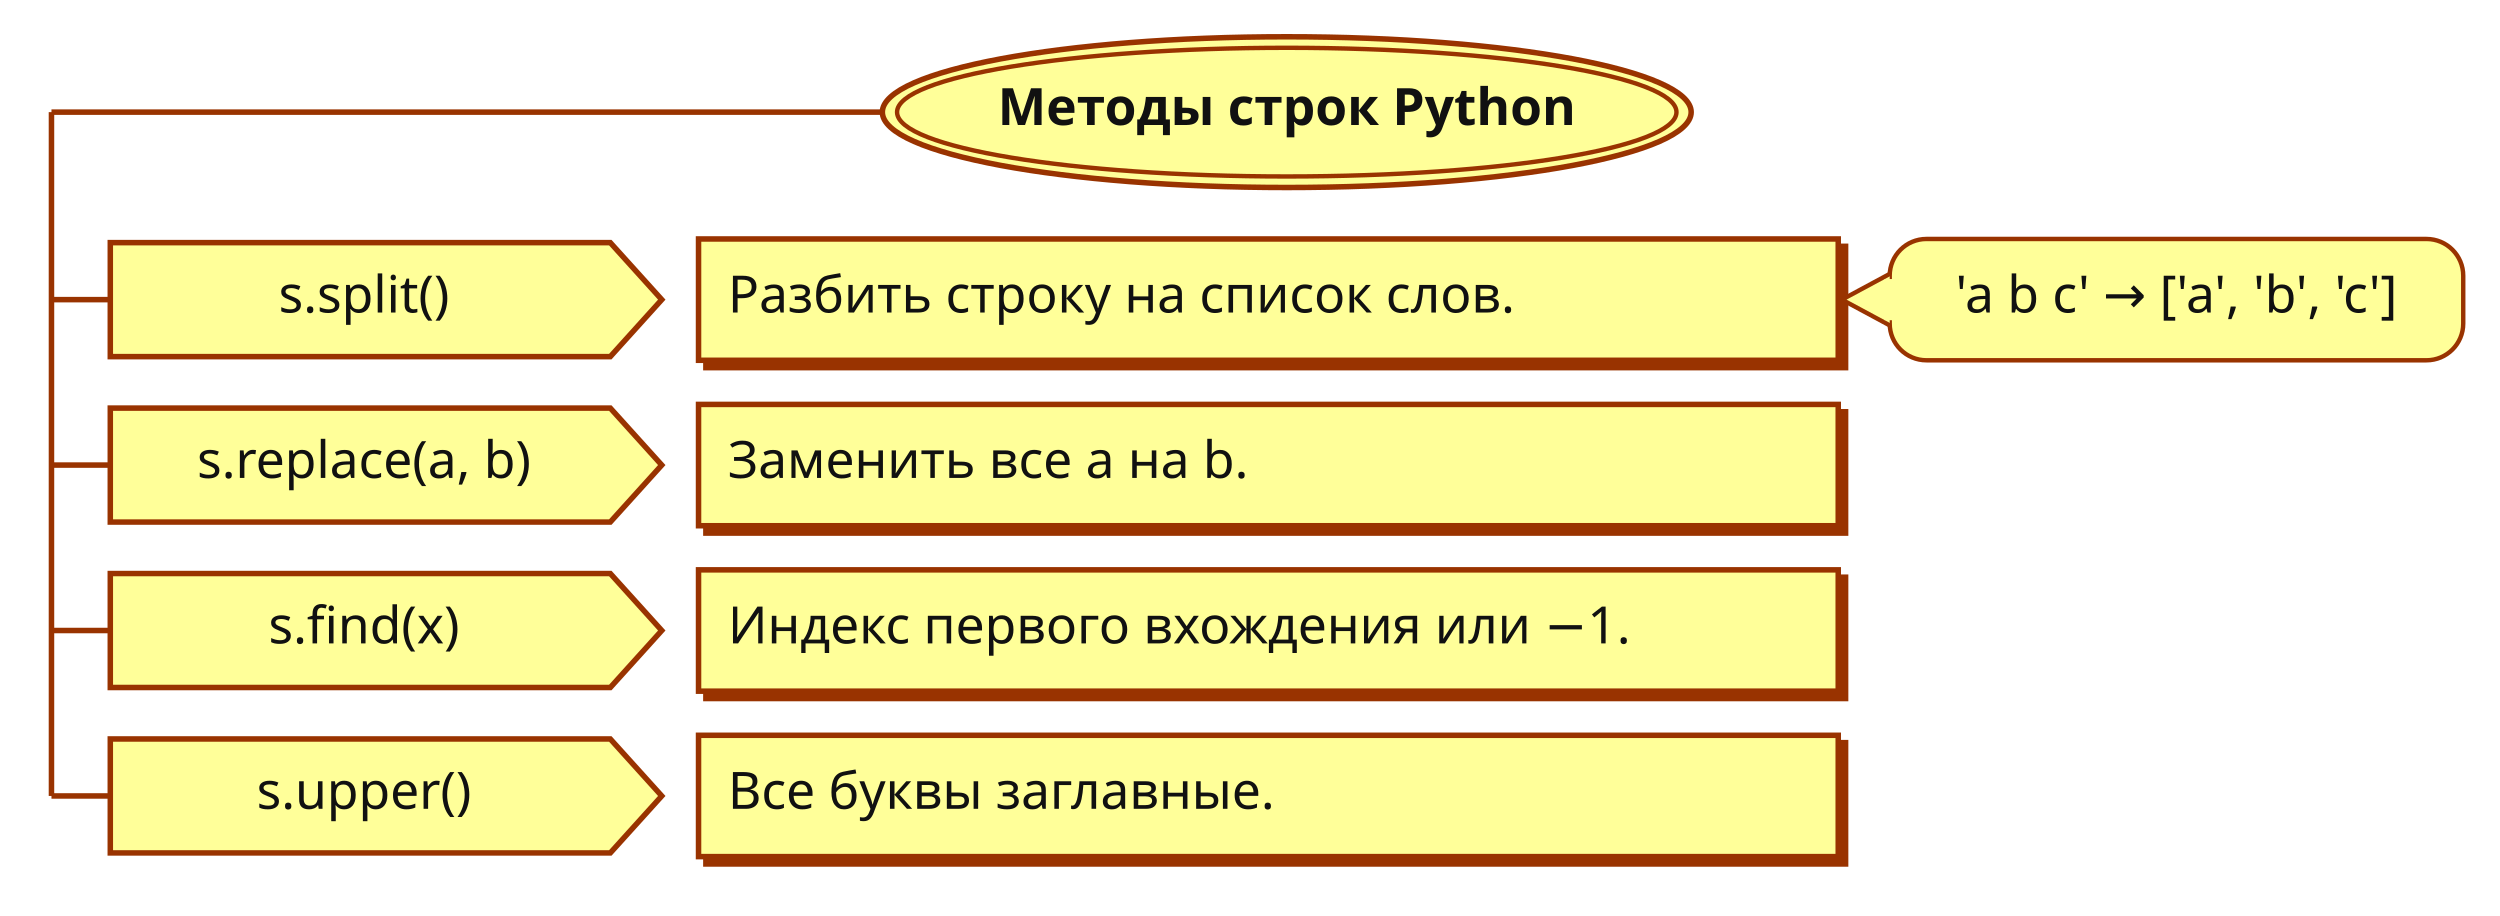
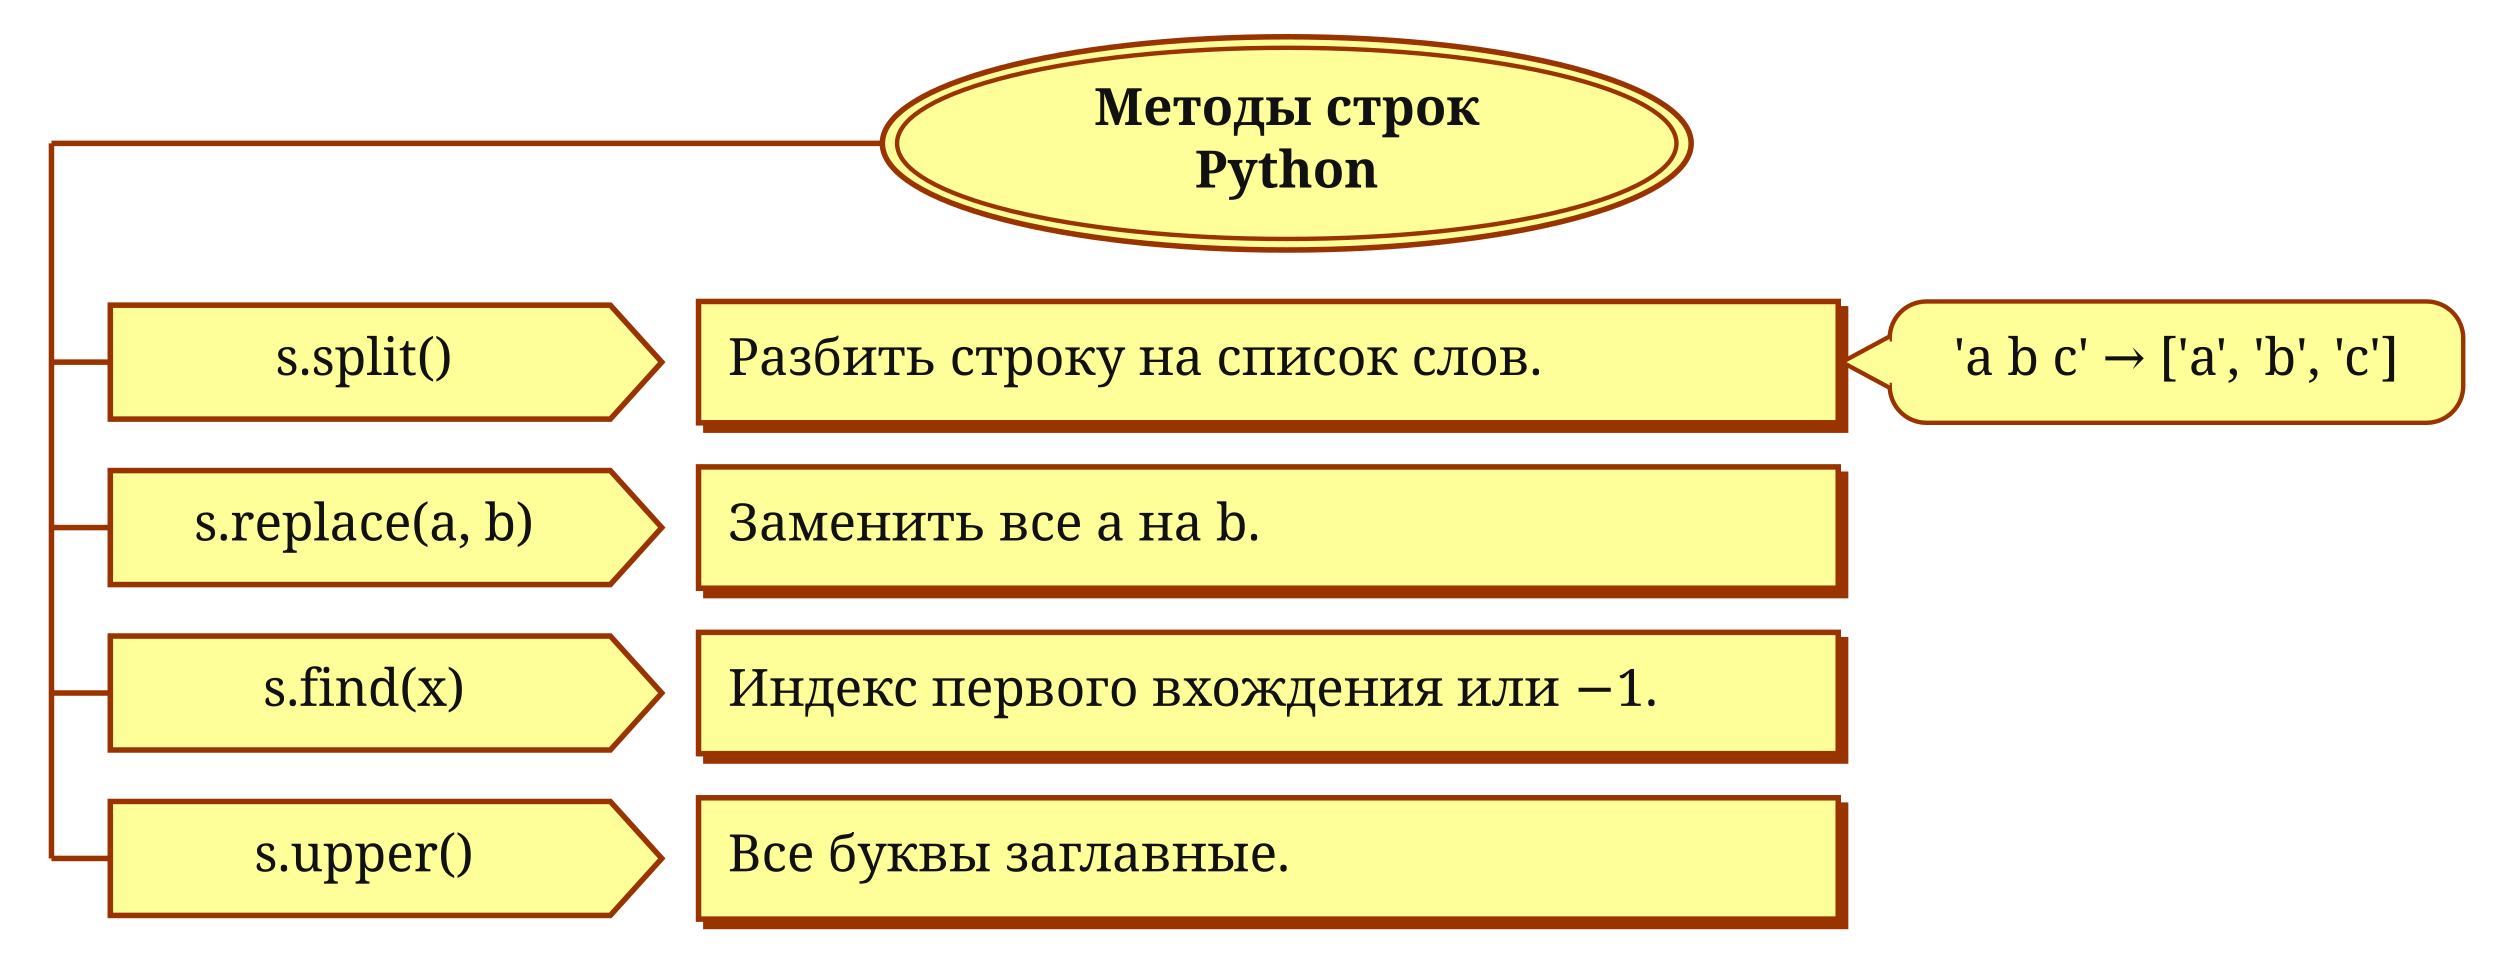
- <svg xmlns="http://www.w3.org/2000/svg" width="680" height="249" viewBox="0 0 680 249" font-family="PT Sans, sans-serif">
+ <svg xmlns="http://www.w3.org/2000/svg" width="680" height="266" viewBox="0 0 680 266" font-family="PT Serif, serif">
  <g transform="translate(0.0,0.0)">
-     <line x1="14.0" y1="30.5" x2="14.0" y2="216.5" stroke="#993300" stroke-width="1.5" />
-     <ellipse cx="350.0" cy="30.5" rx="110.0" ry="20.5" fill="#FFFF99" stroke="#993300" stroke-width="1.5" />
-     <ellipse cx="350.0" cy="30.5" rx="106.0" ry="17.5" fill="none" stroke="#993300" stroke-width="1.2" />
-     <text x="350.0" y="34.0" font-size="14" text-anchor="middle" font-weight="bold" fill="#111">Методы строк Python</text>
-     <line x1="14.0" y1="30.5" x2="240.0" y2="30.5" stroke="#993300" stroke-width="1.5" />
-     <path d="M30.0,66.0H166.0L180.0,81.5L166.0,97.0H30.0Z" fill="#FFFF99" stroke="#993300" stroke-width="1.5" />
-     <text x="99.0" y="85.0" font-size="14" text-anchor="middle" fill="#111">s.split()</text>
+     <line x1="14.0" y1="39.0" x2="14.0" y2="233.5" stroke="#993300" stroke-width="1.5" />
+     <ellipse cx="350.0" cy="39.0" rx="110.0" ry="29.0" fill="#FFFF99" stroke="#993300" stroke-width="1.5" />
+     <ellipse cx="350.0" cy="39.0" rx="106.0" ry="26.0" fill="none" stroke="#993300" stroke-width="1.2" />
+     <text x="350.0" y="34.0" font-size="14" text-anchor="middle" font-weight="bold" fill="#111">Методы строк</text>
+     <text x="350.0" y="51.0" font-size="14" text-anchor="middle" font-weight="bold" fill="#111">Python</text>
+     <line x1="14.0" y1="39.0" x2="240.0" y2="39.0" stroke="#993300" stroke-width="1.5" />
+     <path d="M30.0,83.0H166.0L180.0,98.5L166.0,114.0H30.0Z" fill="#FFFF99" stroke="#993300" stroke-width="1.5" />
+     <text x="99.0" y="102.0" font-size="14" text-anchor="middle" fill="#111">s.split()</text>
    <g class="memo">
-       <rect x="192.0" y="67.0" width="310.0" height="33.0" rx="0" fill="#993300" stroke="#993300" stroke-width="1.5" />
-       <rect x="190.0" y="65.0" width="310.0" height="33.0" rx="0" fill="#FFFF99" stroke="#993300" stroke-width="1.5" />
+       <rect x="192.0" y="84.0" width="310.0" height="33.0" rx="0" fill="#993300" stroke="#993300" stroke-width="1.5" />
+       <rect x="190.0" y="82.0" width="310.0" height="33.0" rx="0" fill="#FFFF99" stroke="#993300" stroke-width="1.5" />
      <g class="memo-t">
-         <text x="198.0" y="85.0" font-size="14" text-anchor="start" fill="#111">Разбить строку на список слов.</text>
+         <text x="198.0" y="102.0" font-size="14" text-anchor="start" fill="#111">Разбить строку на список слов.</text>
      </g>
    </g>
-     <rect x="514.0" y="65.0" width="156.0" height="33.0" rx="10" fill="#FFFF99" stroke="#993300" stroke-width="1.2" />
+     <rect x="514.0" y="82.0" width="156.0" height="33.0" rx="10" fill="#FFFF99" stroke="#993300" stroke-width="1.2" />
    <g data-k="tail">
-       <path d="M514.0,74.5L501.0,81.5L514.0,88.5" fill="#FFFF99" stroke="#993300" stroke-width="1.2" />
-       <line x1="514.0" y1="75.9" x2="514.0" y2="87.1" stroke="#FFFF99" stroke-width="2.8" />
+       <path d="M514.0,91.5L501.0,98.5L514.0,105.5" fill="#FFFF99" stroke="#993300" stroke-width="1.2" />
+       <line x1="514.0" y1="92.9" x2="514.0" y2="104.1" stroke="#FFFF99" stroke-width="2.8" />
    </g>
-     <text x="592.0" y="85.0" font-size="14" text-anchor="middle" fill="#111">'a b c' → ['a', 'b', 'c']</text>
-     <line x1="14.0" y1="81.5" x2="30.0" y2="81.5" stroke="#993300" stroke-width="1.5" />
-     <path d="M30.0,111.0H166.0L180.0,126.5L166.0,142.0H30.0Z" fill="#FFFF99" stroke="#993300" stroke-width="1.5" />
-     <text x="99.0" y="130.0" font-size="14" text-anchor="middle" fill="#111">s.replace(a, b)</text>
+     <text x="592.0" y="102.0" font-size="14" text-anchor="middle" fill="#111">'a b c' → ['a', 'b', 'c']</text>
+     <line x1="14.0" y1="98.5" x2="30.0" y2="98.5" stroke="#993300" stroke-width="1.5" />
+     <path d="M30.0,128.0H166.0L180.0,143.5L166.0,159.0H30.0Z" fill="#FFFF99" stroke="#993300" stroke-width="1.5" />
+     <text x="99.0" y="147.0" font-size="14" text-anchor="middle" fill="#111">s.replace(a, b)</text>
    <g class="memo">
-       <rect x="192.0" y="112.0" width="310.0" height="33.0" rx="0" fill="#993300" stroke="#993300" stroke-width="1.5" />
-       <rect x="190.0" y="110.0" width="310.0" height="33.0" rx="0" fill="#FFFF99" stroke="#993300" stroke-width="1.5" />
+       <rect x="192.0" y="129.0" width="310.0" height="33.0" rx="0" fill="#993300" stroke="#993300" stroke-width="1.5" />
+       <rect x="190.0" y="127.0" width="310.0" height="33.0" rx="0" fill="#FFFF99" stroke="#993300" stroke-width="1.5" />
      <g class="memo-t">
-         <text x="198.0" y="130.0" font-size="14" text-anchor="start" fill="#111">Заменить все a на b.</text>
+         <text x="198.0" y="147.0" font-size="14" text-anchor="start" fill="#111">Заменить все a на b.</text>
      </g>
    </g>
-     <line x1="14.0" y1="126.5" x2="30.0" y2="126.5" stroke="#993300" stroke-width="1.5" />
-     <path d="M30.0,156.0H166.0L180.0,171.5L166.0,187.0H30.0Z" fill="#FFFF99" stroke="#993300" stroke-width="1.5" />
-     <text x="99.0" y="175.0" font-size="14" text-anchor="middle" fill="#111">s.find(x)</text>
+     <line x1="14.0" y1="143.5" x2="30.0" y2="143.5" stroke="#993300" stroke-width="1.5" />
+     <path d="M30.0,173.0H166.0L180.0,188.5L166.0,204.0H30.0Z" fill="#FFFF99" stroke="#993300" stroke-width="1.5" />
+     <text x="99.0" y="192.0" font-size="14" text-anchor="middle" fill="#111">s.find(x)</text>
    <g class="memo">
-       <rect x="192.0" y="157.0" width="310.0" height="33.0" rx="0" fill="#993300" stroke="#993300" stroke-width="1.5" />
-       <rect x="190.0" y="155.0" width="310.0" height="33.0" rx="0" fill="#FFFF99" stroke="#993300" stroke-width="1.5" />
+       <rect x="192.0" y="174.0" width="310.0" height="33.0" rx="0" fill="#993300" stroke="#993300" stroke-width="1.5" />
+       <rect x="190.0" y="172.0" width="310.0" height="33.0" rx="0" fill="#FFFF99" stroke="#993300" stroke-width="1.5" />
      <g class="memo-t">
-         <text x="198.0" y="175.0" font-size="14" text-anchor="start" fill="#111">Индекс первого вхождения или −1.</text>
+         <text x="198.0" y="192.0" font-size="14" text-anchor="start" fill="#111">Индекс первого вхождения или −1.</text>
      </g>
    </g>
-     <line x1="14.0" y1="171.5" x2="30.0" y2="171.5" stroke="#993300" stroke-width="1.5" />
-     <path d="M30.0,201.0H166.0L180.0,216.5L166.0,232.0H30.0Z" fill="#FFFF99" stroke="#993300" stroke-width="1.5" />
-     <text x="99.0" y="220.0" font-size="14" text-anchor="middle" fill="#111">s.upper()</text>
+     <line x1="14.0" y1="188.5" x2="30.0" y2="188.5" stroke="#993300" stroke-width="1.5" />
+     <path d="M30.0,218.0H166.0L180.0,233.5L166.0,249.0H30.0Z" fill="#FFFF99" stroke="#993300" stroke-width="1.5" />
+     <text x="99.0" y="237.0" font-size="14" text-anchor="middle" fill="#111">s.upper()</text>
    <g class="memo">
-       <rect x="192.0" y="202.0" width="310.0" height="33.0" rx="0" fill="#993300" stroke="#993300" stroke-width="1.5" />
-       <rect x="190.0" y="200.0" width="310.0" height="33.0" rx="0" fill="#FFFF99" stroke="#993300" stroke-width="1.5" />
+       <rect x="192.0" y="219.0" width="310.0" height="33.0" rx="0" fill="#993300" stroke="#993300" stroke-width="1.5" />
+       <rect x="190.0" y="217.0" width="310.0" height="33.0" rx="0" fill="#FFFF99" stroke="#993300" stroke-width="1.5" />
      <g class="memo-t">
-         <text x="198.0" y="220.0" font-size="14" text-anchor="start" fill="#111">Все буквы заглавные.</text>
+         <text x="198.0" y="237.0" font-size="14" text-anchor="start" fill="#111">Все буквы заглавные.</text>
      </g>
    </g>
-     <line x1="14.0" y1="216.5" x2="30.0" y2="216.5" stroke="#993300" stroke-width="1.5" />
+     <line x1="14.0" y1="233.5" x2="30.0" y2="233.5" stroke="#993300" stroke-width="1.5" />
  </g>
</svg>
